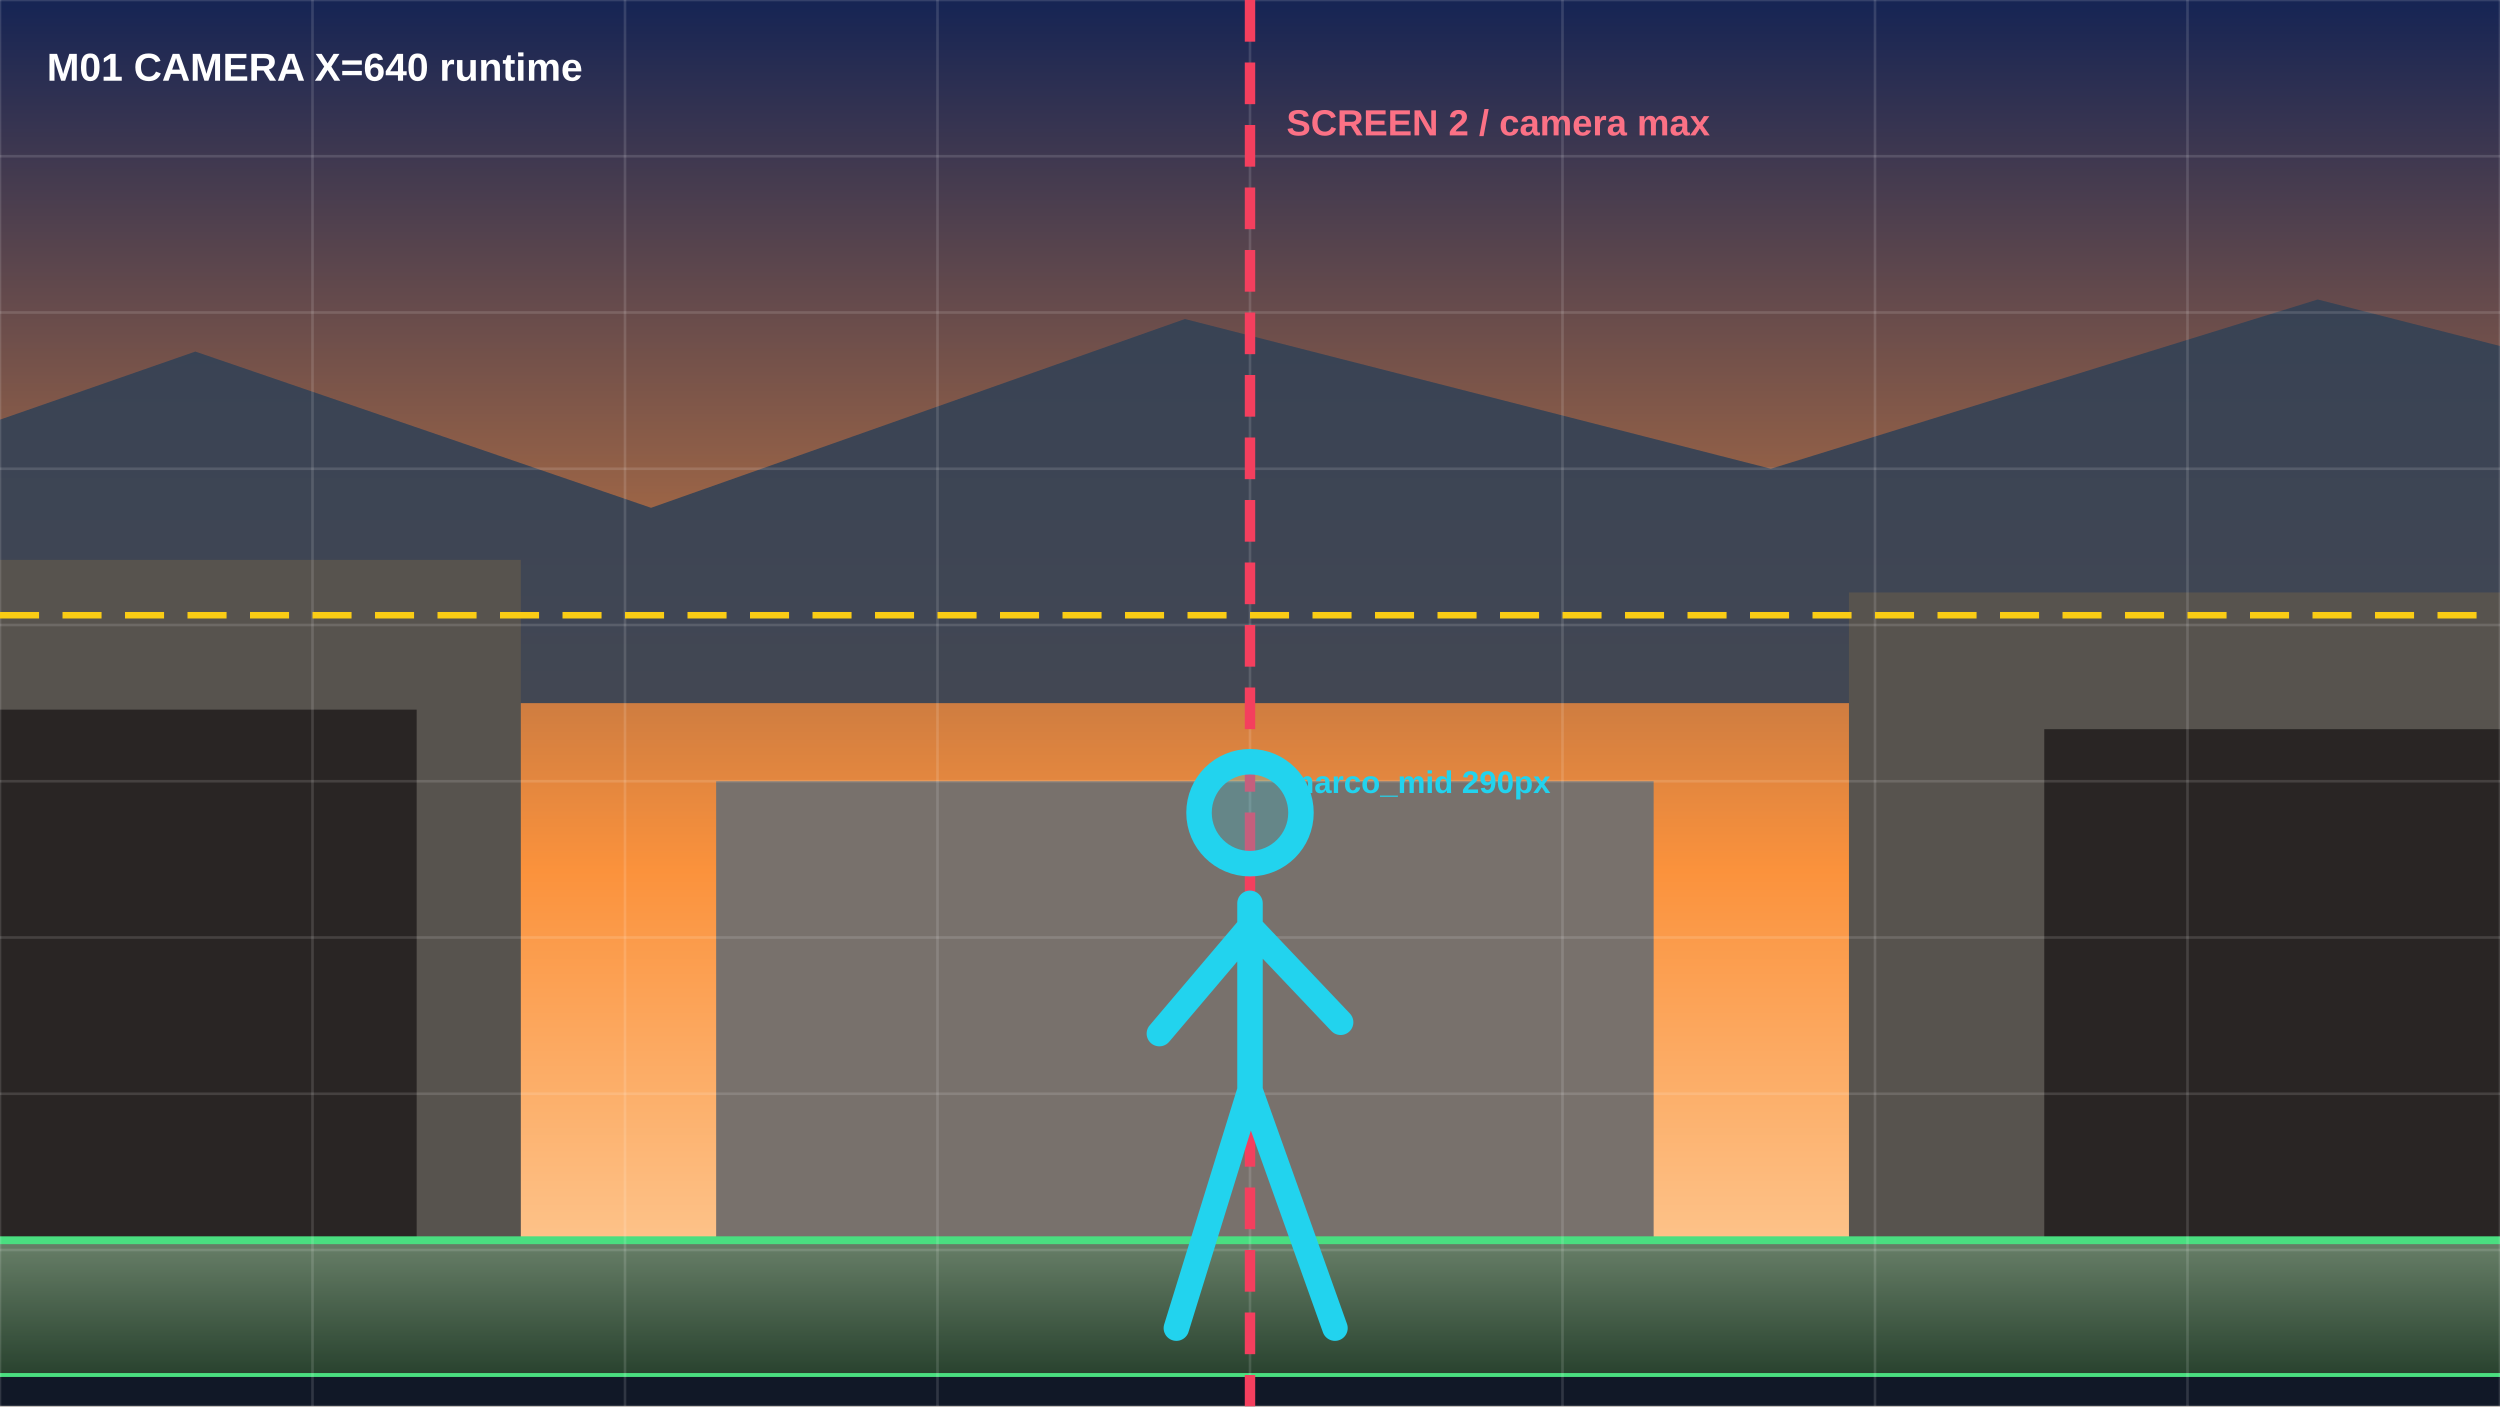
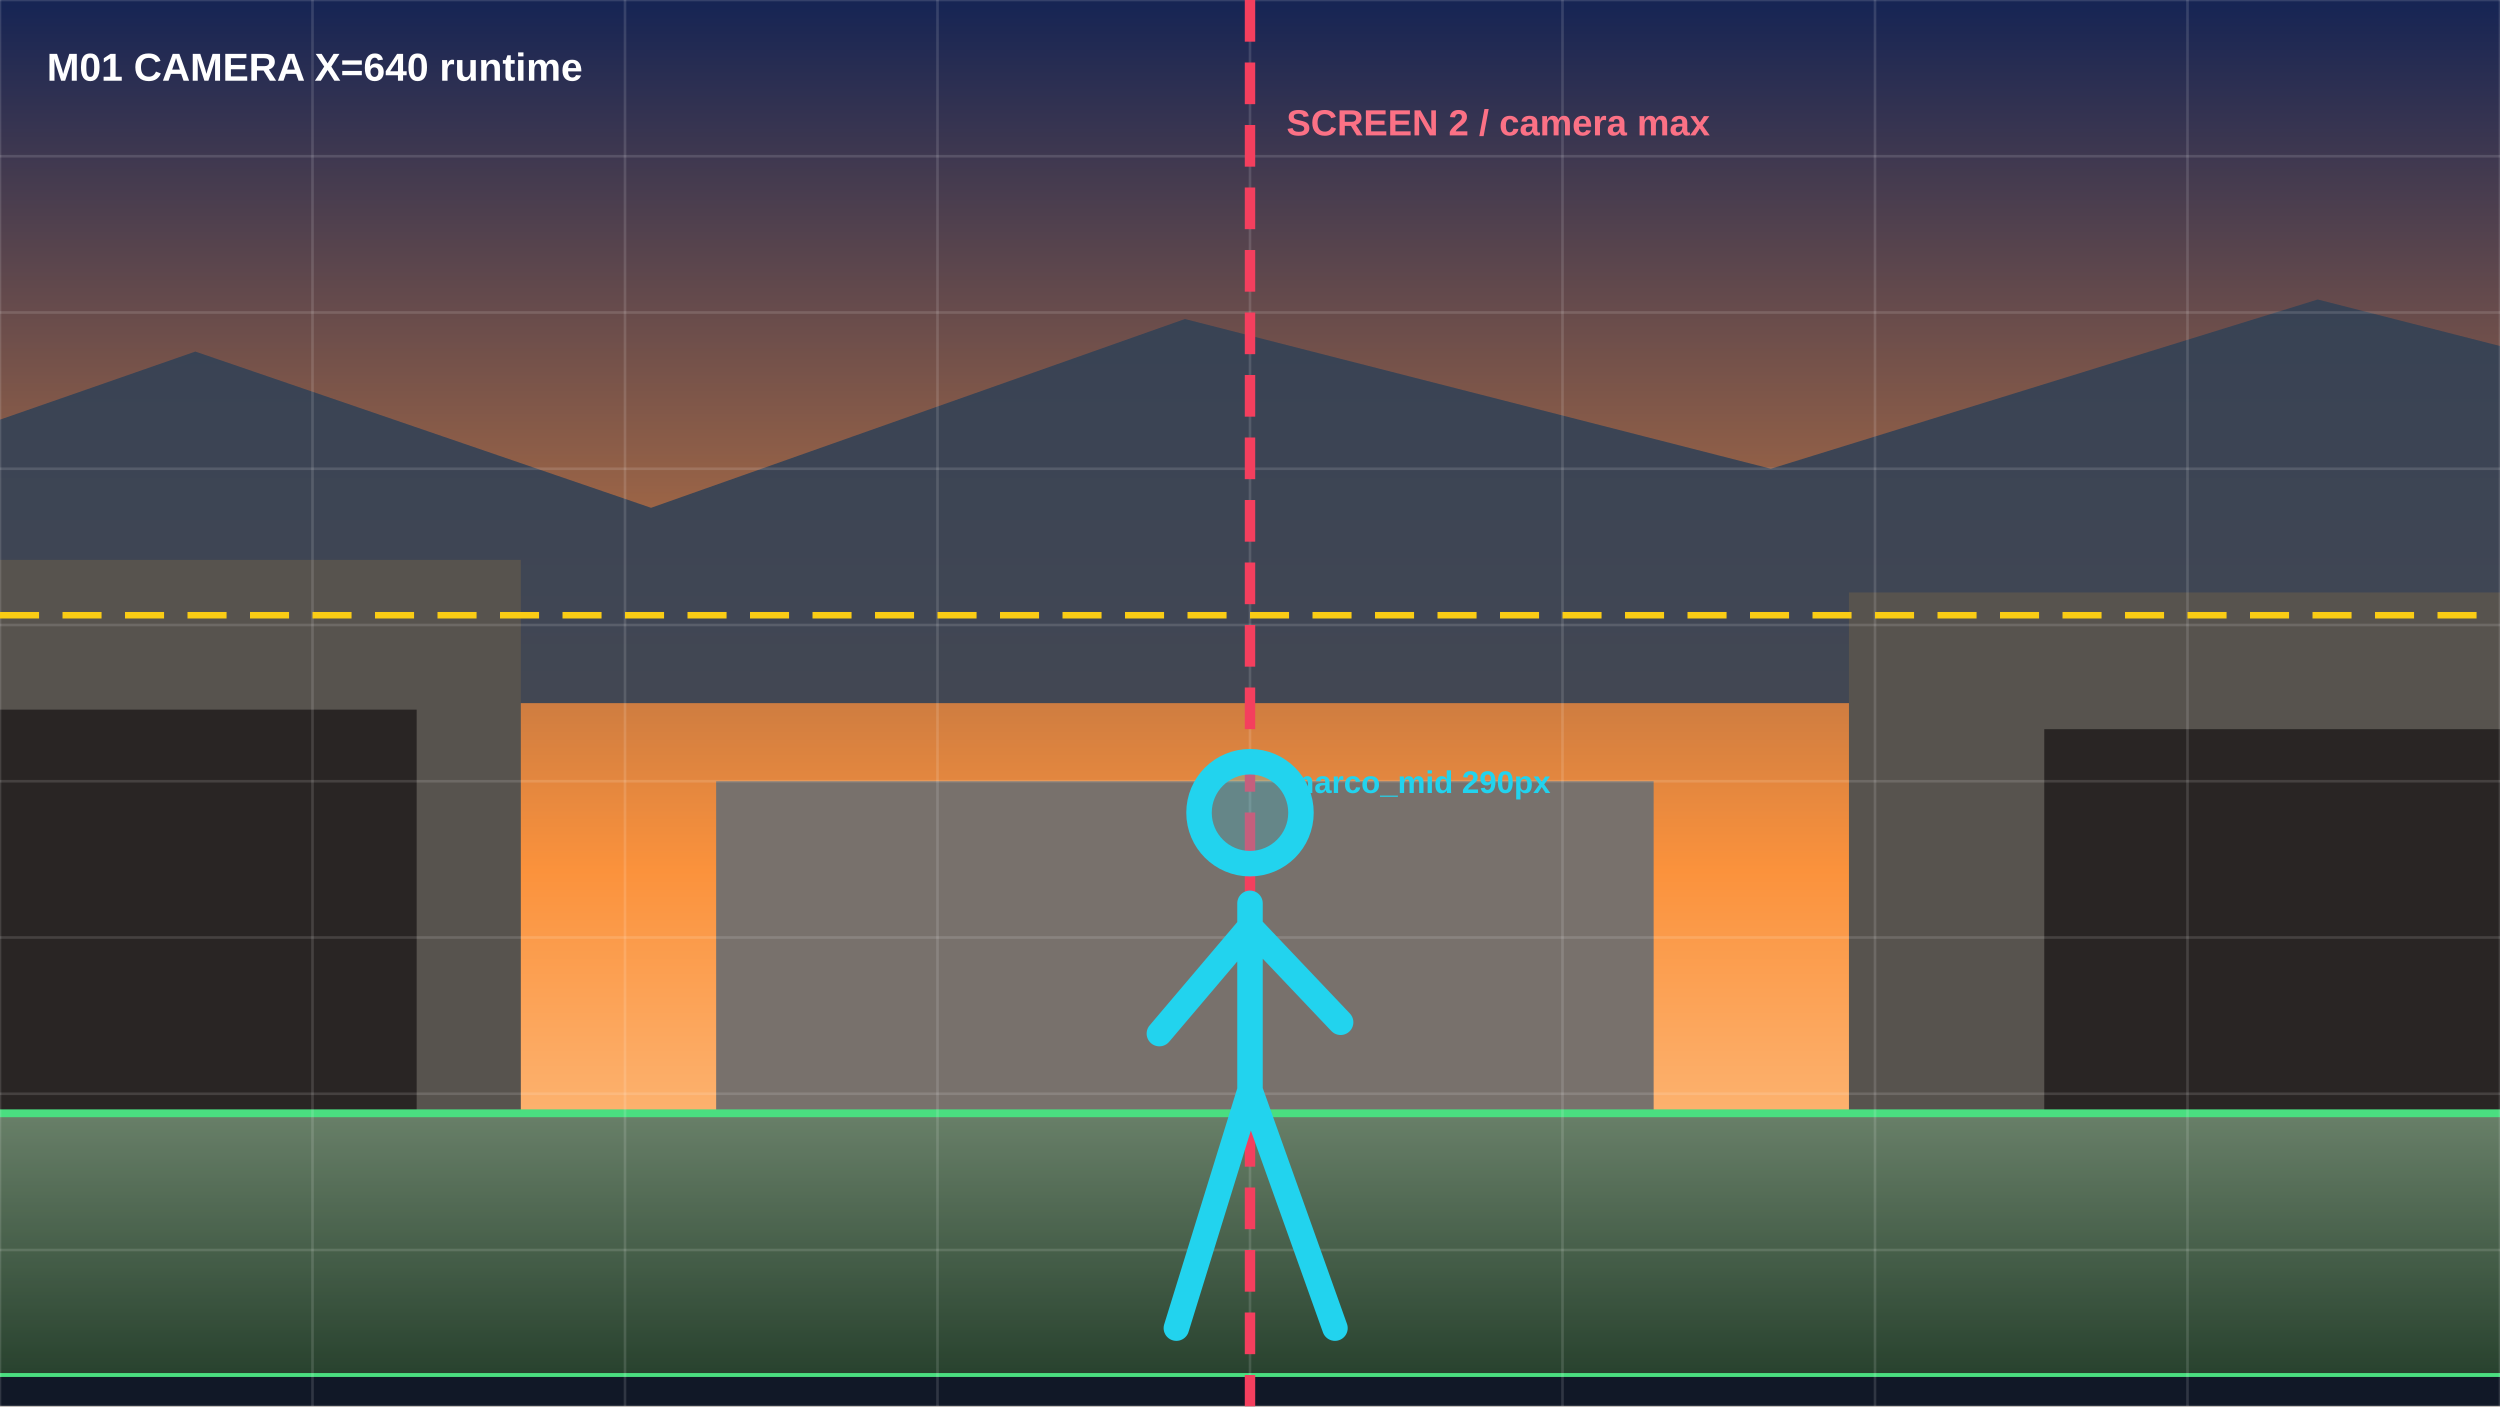
<svg xmlns="http://www.w3.org/2000/svg" width="1280" height="720" viewBox="960 0 1920 1080" role="img" aria-label="M01 deterministic greybox">
  <defs>
    <linearGradient id="sky" x1="0" y1="0" x2="0" y2="1">
      <stop offset="0" stop-color="#172554" />
      <stop offset="0.62" stop-color="#fb923c" />
      <stop offset="1" stop-color="#fed7aa" />
    </linearGradient>
    <linearGradient id="ground" x1="0" y1="0" x2="0" y2="1">
      <stop offset="0" stop-color="#78716c" />
      <stop offset="1" stop-color="#292524" />
    </linearGradient>
  </defs>
  <rect width="3840" height="1080" fill="url(#sky)" />
  <path d="M0 472.5 L420 335 L760 392 L1110 270 L1460 390 L1870 245 L2320 360 L2740 230 L3210 350 L3550 275 L3840 365 L3840 540 L0 540Z" fill="#334155" opacity="0.9" />
  <g fill="#475569" opacity="0">
    <rect x="0" y="390" width="340" height="190" />
    <rect x="365" y="420" width="300" height="160" />
    <rect x="700" y="370" width="420" height="210" />
    <rect x="1160" y="410" width="330" height="170" />
    <rect x="1530" y="350" width="380" height="230" />
    <rect x="1950" y="400" width="320" height="180" />
    <rect x="2310" y="365" width="410" height="215" />
    <rect x="2760" y="410" width="300" height="170" />
    <rect x="3100" y="345" width="390" height="235" />
    <rect x="3530" y="395" width="310" height="185" />
  </g>
  <g opacity="0">
-     <rect x="0" y="540" width="1140" height="412.5" fill="#57534e" />
+     <rect x="0" y="540" width="1140" height="315" fill="#57534e" />
    <rect x="0" y="540" width="1140" height="42" fill="#1c1917" />
    <g fill="#1c1917">
-       <rect x="110" y="600" width="260" height="352.5" />
-       <rect x="440" y="600" width="260" height="352.5" />
-       <rect x="770" y="600" width="260" height="352.5" />
+       <rect x="110" y="600" width="260" height="255" />
+       <rect x="440" y="600" width="260" height="255" />
+       <rect x="770" y="600" width="260" height="255" />
    </g>
    <g fill="#a8a29e">
-       <rect x="80" y="580" width="38" height="372.5" />
-       <rect x="370" y="580" width="38" height="372.5" />
-       <rect x="700" y="580" width="38" height="372.5" />
-       <rect x="1030" y="580" width="42" height="372.5" />
+       <rect x="80" y="580" width="38" height="275" />
+       <rect x="370" y="580" width="38" height="275" />
+       <rect x="700" y="580" width="38" height="275" />
+       <rect x="1030" y="580" width="42" height="275" />
    </g>
-     <rect x="2130" y="510" width="1710" height="442.5" fill="#57534e" />
+     <rect x="2130" y="510" width="1710" height="345" fill="#57534e" />
    <rect x="2130" y="510" width="1710" height="42" fill="#1c1917" />
    <g fill="#1c1917">
-       <rect x="2240" y="610" width="350" height="342.5" />
-       <rect x="2680" y="610" width="350" height="342.5" />
-       <rect x="3120" y="610" width="350" height="342.5" />
-       <rect x="3560" y="610" width="230" height="342.5" />
+       <rect x="2240" y="610" width="350" height="245" />
+       <rect x="2680" y="610" width="350" height="245" />
+       <rect x="3120" y="610" width="350" height="245" />
+       <rect x="3560" y="610" width="230" height="245" />
    </g>
    <g fill="#a8a29e">
-       <rect x="2180" y="570" width="44" height="382.5" />
-       <rect x="2600" y="570" width="44" height="382.5" />
-       <rect x="3040" y="570" width="44" height="382.5" />
-       <rect x="3480" y="570" width="44" height="382.5" />
-       <rect x="3790" y="570" width="44" height="382.5" />
+       <rect x="2180" y="570" width="44" height="285" />
+       <rect x="2600" y="570" width="44" height="285" />
+       <rect x="3040" y="570" width="44" height="285" />
+       <rect x="3480" y="570" width="44" height="285" />
+       <rect x="3790" y="570" width="44" height="285" />
    </g>
  </g>
  <rect x="0" y="430" width="1360" height="523" fill="#57534e" opacity="1" />
  <rect x="90" y="560" width="340" height="393" fill="#292524" opacity="1" />
  <rect x="520" y="600" width="340" height="353" fill="#292524" opacity="1" />
  <rect x="950" y="545" width="330" height="408" fill="#292524" opacity="1" />
  <rect x="1510" y="600" width="720" height="353" fill="#78716c" opacity="1" />
  <rect x="2380" y="455" width="1460" height="498" fill="#57534e" opacity="1" />
  <rect x="2530" y="560" width="360" height="393" fill="#292524" opacity="1" />
  <rect x="2990" y="600" width="360" height="353" fill="#292524" opacity="1" />
  <rect x="3450" y="535" width="300" height="418" fill="#292524" opacity="1" />
-   <rect x="0" y="952.5" width="3840" height="105" fill="url(#ground)" />
-   <rect x="0" y="952.5" width="3840" height="105" fill="#22c55e" fill-opacity="0.18" stroke="#4ade80" stroke-width="6" />
+   <rect x="0" y="855" width="3840" height="202.5" fill="url(#ground)" />
+   <rect x="0" y="855" width="3840" height="202.5" fill="#22c55e" fill-opacity="0.18" stroke="#4ade80" stroke-width="6" />
  <rect x="0" y="1057.5" width="3840" height="22.5" fill="#111827" />
  <g stroke="#ffffff" stroke-opacity="0.13" stroke-width="2">
    <line x1="0" y1="0" x2="0" y2="1080" />
    <line x1="240" y1="0" x2="240" y2="1080" />
    <line x1="480" y1="0" x2="480" y2="1080" />
    <line x1="720" y1="0" x2="720" y2="1080" />
    <line x1="960" y1="0" x2="960" y2="1080" />
    <line x1="1200" y1="0" x2="1200" y2="1080" />
    <line x1="1440" y1="0" x2="1440" y2="1080" />
    <line x1="1680" y1="0" x2="1680" y2="1080" />
    <line x1="1920" y1="0" x2="1920" y2="1080" />
    <line x1="2160" y1="0" x2="2160" y2="1080" />
    <line x1="2400" y1="0" x2="2400" y2="1080" />
    <line x1="2640" y1="0" x2="2640" y2="1080" />
    <line x1="2880" y1="0" x2="2880" y2="1080" />
    <line x1="3120" y1="0" x2="3120" y2="1080" />
    <line x1="3360" y1="0" x2="3360" y2="1080" />
    <line x1="3600" y1="0" x2="3600" y2="1080" />
    <line x1="3840" y1="0" x2="3840" y2="1080" />
    <line x1="0" y1="0" x2="3840" y2="0" />
    <line x1="0" y1="120" x2="3840" y2="120" />
    <line x1="0" y1="240" x2="3840" y2="240" />
    <line x1="0" y1="360" x2="3840" y2="360" />
    <line x1="0" y1="480" x2="3840" y2="480" />
    <line x1="0" y1="600" x2="3840" y2="600" />
    <line x1="0" y1="720" x2="3840" y2="720" />
    <line x1="0" y1="840" x2="3840" y2="840" />
    <line x1="0" y1="960" x2="3840" y2="960" />
    <line x1="0" y1="1080" x2="3840" y2="1080" />
  </g>
  <line x1="0" y1="472.5" x2="3840" y2="472.5" stroke="#facc15" stroke-width="5" stroke-dasharray="30 18" />
  <line x1="1920" y1="0" x2="1920" y2="1080" stroke="#f43f5e" stroke-width="8" stroke-dasharray="32 16" />
-   <text x="34" y="932.5" fill="#86efac" font-family="Arial,sans-serif" font-size="26" font-weight="700">WALK TOP 635px runtime</text>
+   <text x="34" y="835" fill="#86efac" font-family="Arial,sans-serif" font-size="26" font-weight="700">WALK TOP 570px runtime</text>
  <text x="34" y="1039.5" fill="#86efac" font-family="Arial,sans-serif" font-size="26" font-weight="700">WALK BOTTOM 705px runtime</text>
  <text x="1948" y="104" fill="#fb7185" font-family="Arial,sans-serif" font-size="28" font-weight="700">SCREEN 2 / camera max</text>
  <g aria-label="marco_start" fill="none" stroke="#22d3ee" stroke-width="19.575" stroke-linecap="round" stroke-linejoin="round">
    <circle cx="450" cy="624.15" r="39.15" fill="#22d3ee" fill-opacity="0.22" />
    <path d="M 450 693.75 L 450 837.3 M 450 711.75 L 380.4 793.8 M 450 711.75 L 519.6 785.1 M 450 837.3 L 393.45 1020 M 450 837.3 L 515.25 1020" />
  </g>
  <text x="478" y="609" fill="#22d3ee" font-family="Arial,sans-serif" font-size="24" font-weight="700">marco_start 290px</text>
  <g aria-label="marco_mid" fill="none" stroke="#22d3ee" stroke-width="19.575" stroke-linecap="round" stroke-linejoin="round">
    <circle cx="1920" cy="624.15" r="39.15" fill="#22d3ee" fill-opacity="0.22" />
    <path d="M 1920 693.75 L 1920 837.3 M 1920 711.75 L 1850.4 793.8 M 1920 711.75 L 1989.6 785.1 M 1920 837.3 L 1863.45 1020 M 1920 837.3 L 1985.25 1020" />
  </g>
  <text x="1948" y="609" fill="#22d3ee" font-family="Arial,sans-serif" font-size="24" font-weight="700">marco_mid 290px</text>
  <g aria-label="talebano_end" fill="none" stroke="#f97316" stroke-width="21.465" stroke-linecap="round" stroke-linejoin="round">
    <circle cx="3360" cy="585.93" r="42.93" fill="#f97316" fill-opacity="0.22" />
    <path d="M 3360 662.25 L 3360 819.66 M 3360 680.25 L 3283.68 771.96 M 3360 680.25 L 3436.32 762.42 M 3360 819.66 L 3297.99 1020 M 3360 819.66 L 3431.55 1020" />
  </g>
  <text x="3388" y="567" fill="#f97316" font-family="Arial,sans-serif" font-size="24" font-weight="700">talebano_end 318px</text>
  <text x="996" y="62" fill="#fff" font-family="Arial,sans-serif" font-size="30" font-weight="700">M01 CAMERA X=640 runtime</text>
</svg>
